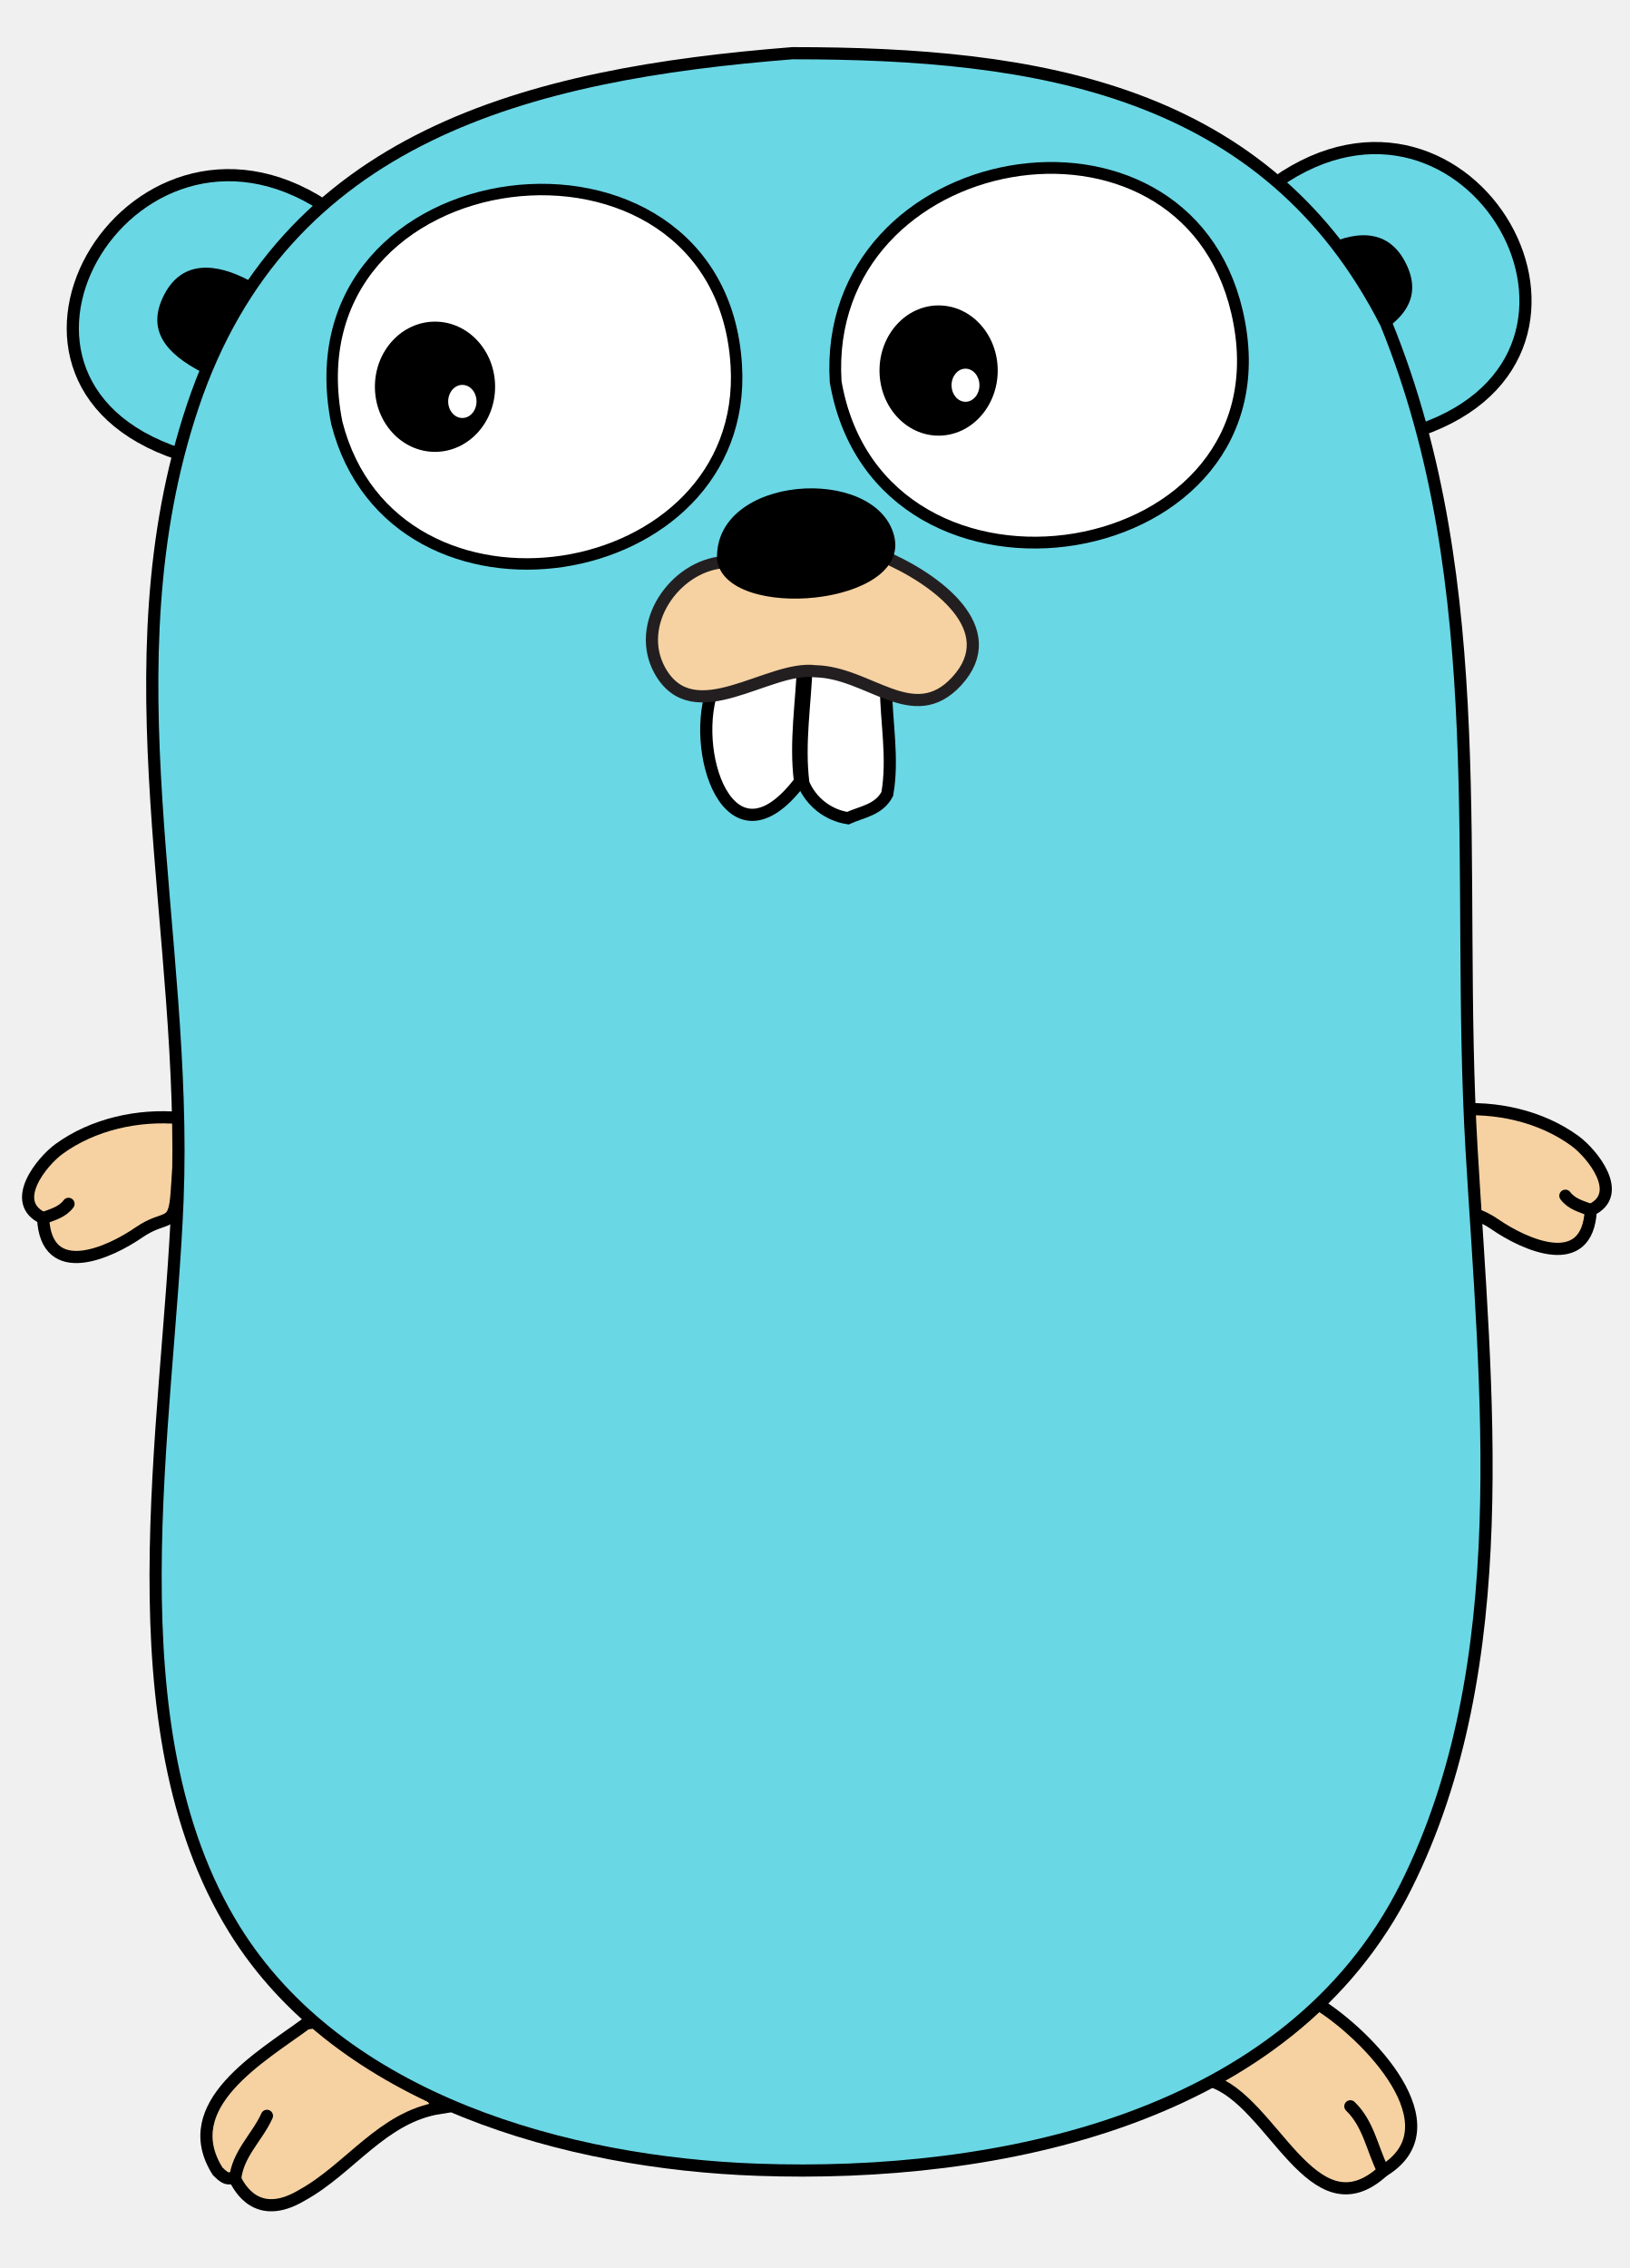
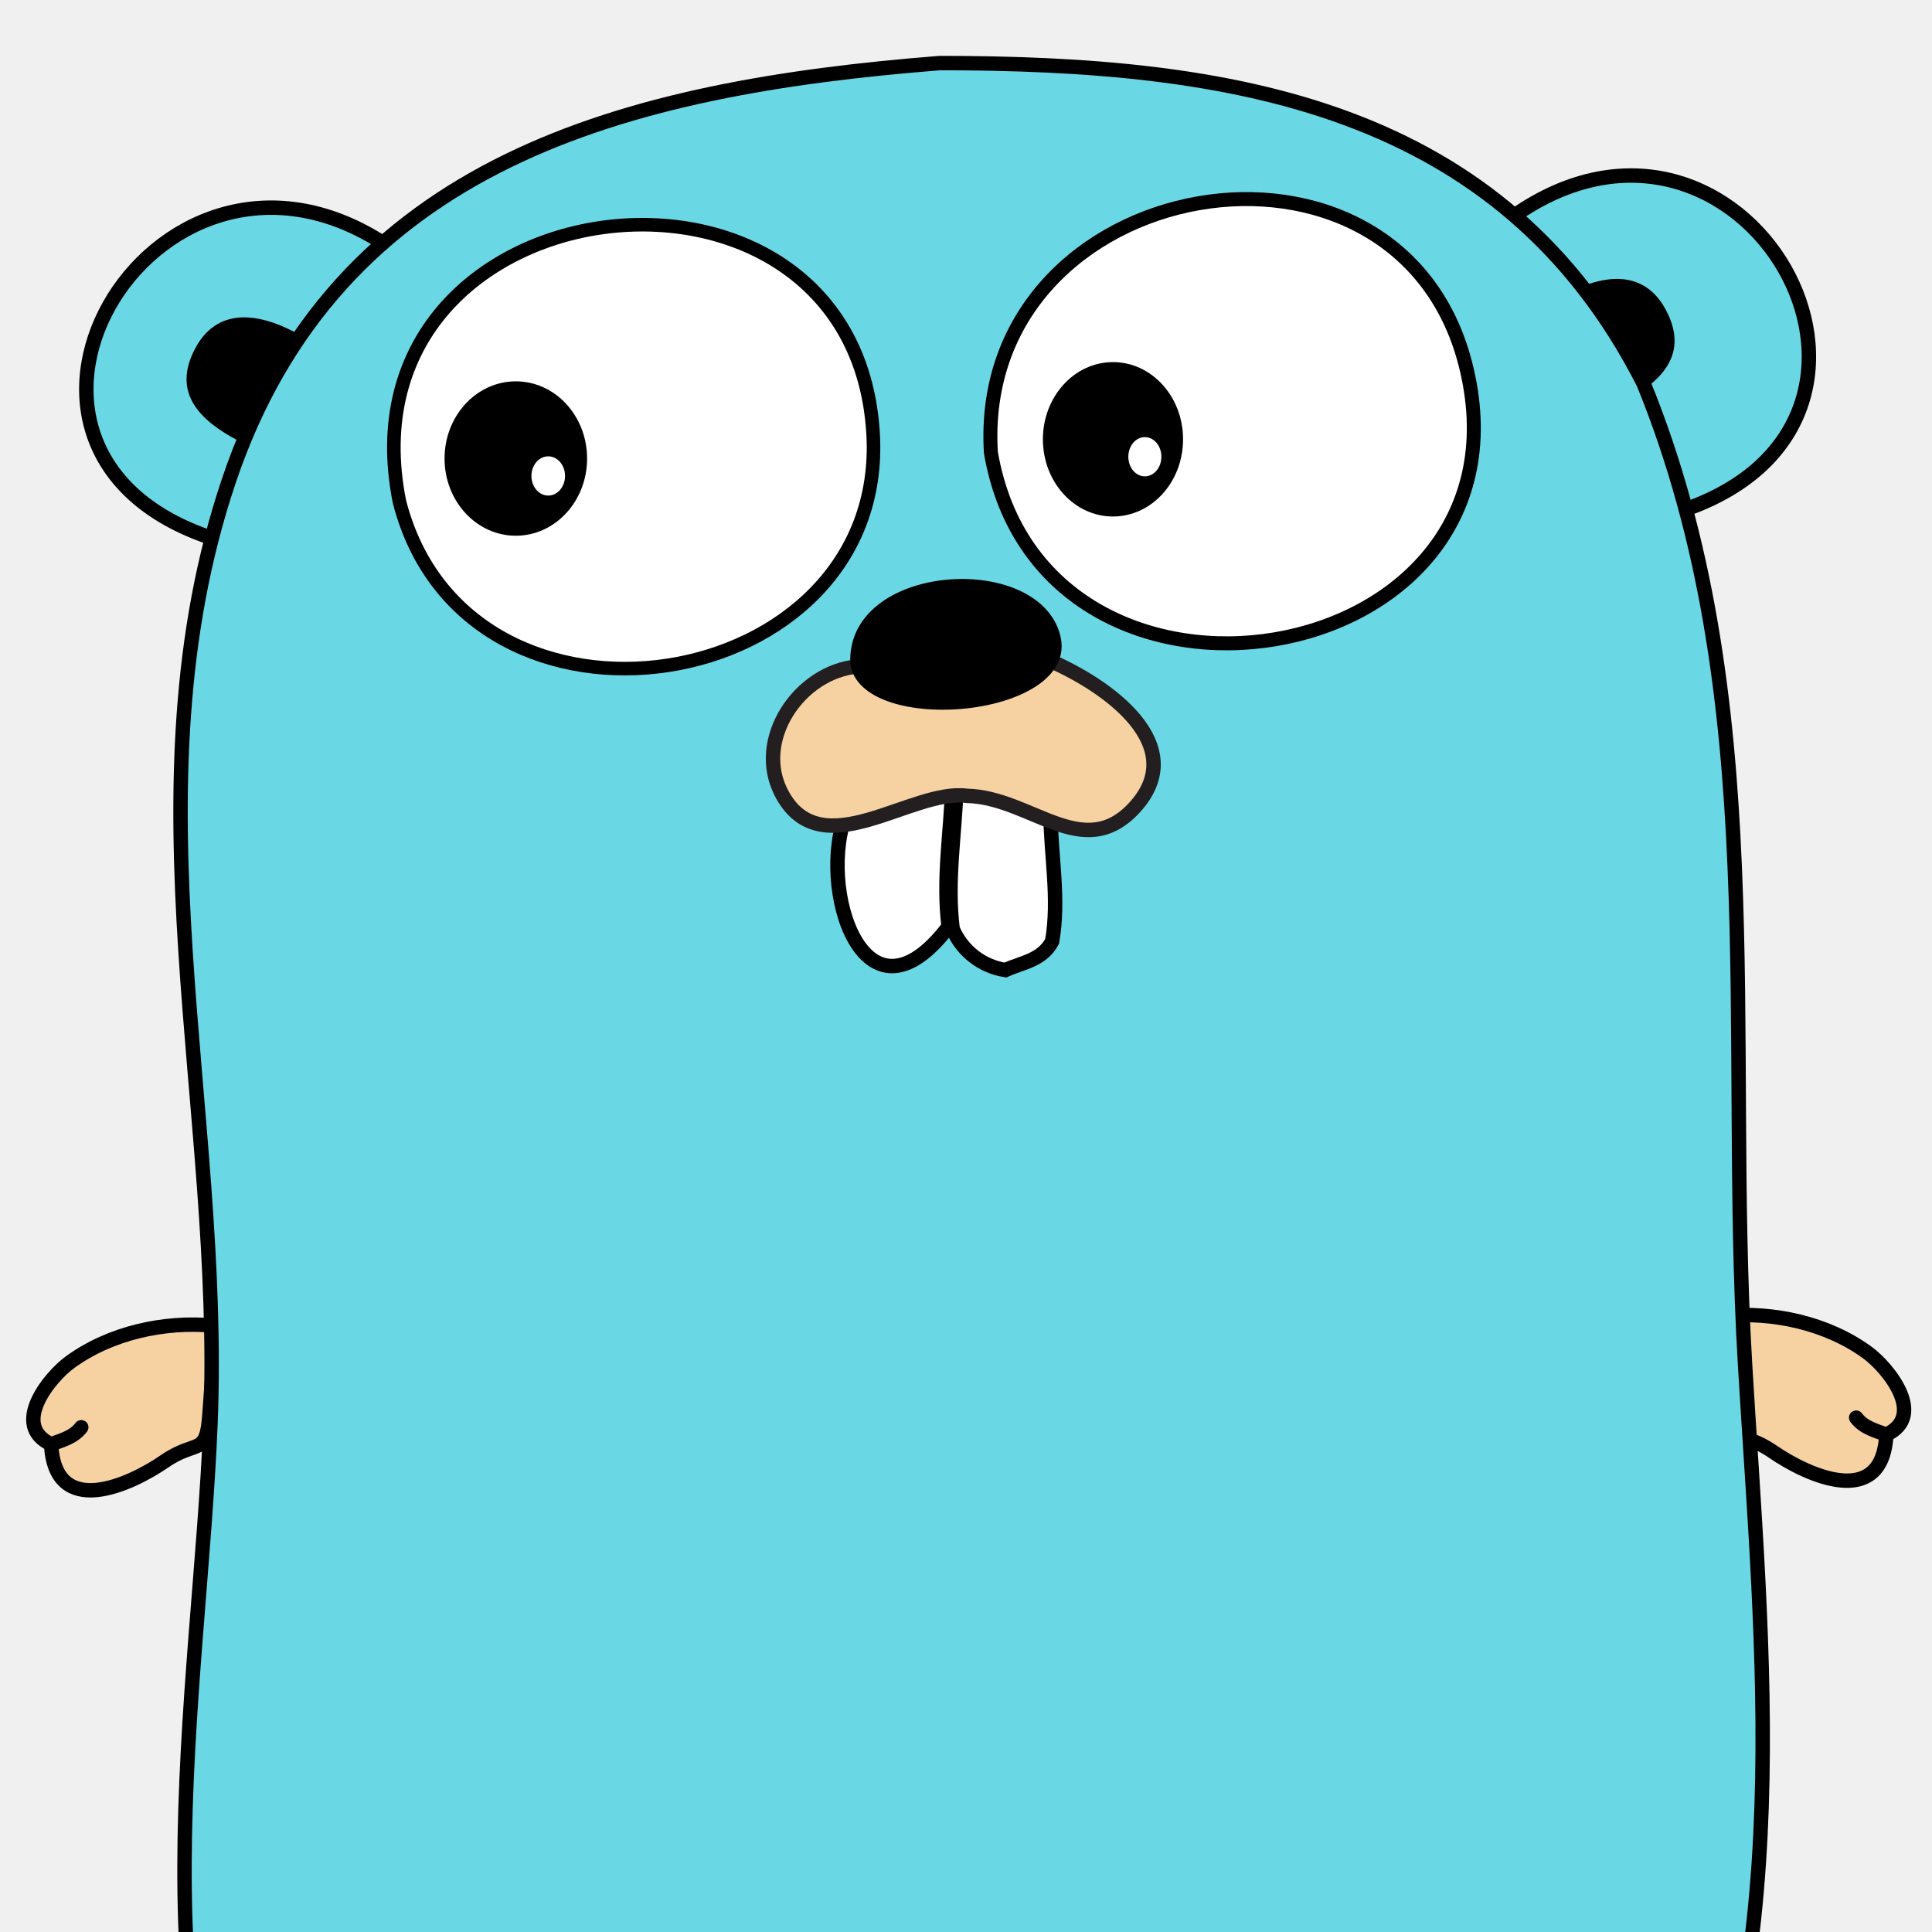
- <svg xmlns="http://www.w3.org/2000/svg" version="1.1" id="レイヤー_1" x="0px" y="0px" width="401.98px" height="559.472px" viewBox="0 0 401.98 559.472" enable-background="new 0 0 401.98 559.472" xml:space="preserve">
+ <svg xmlns="http://www.w3.org/2000/svg" version="1.1" id="レイヤー_1" x="0px" y="0px" width="401.98px" height="401.98px" viewBox="0 0 401.98 401.98" enable-background="new 0 0 401.98 401.98" xml:space="preserve">
  <path fill-rule="evenodd" clip-rule="evenodd" fill="#F6D2A2" stroke="#000000" stroke-width="3" stroke-linecap="round" d="  M10.634,300.493c0.764,15.751,16.499,8.463,23.626,3.539c6.765-4.675,8.743-0.789,9.337-10.015  c0.389-6.064,1.088-12.128,0.744-18.216c-10.23-0.927-21.357,1.509-29.744,7.602C10.277,286.542,2.177,296.561,10.634,300.493" />
  <path fill-rule="evenodd" clip-rule="evenodd" fill="#C6B198" stroke="#000000" stroke-width="3" stroke-linecap="round" d="  M10.634,300.493c2.29-0.852,4.717-1.457,6.271-3.528" />
  <path fill-rule="evenodd" clip-rule="evenodd" fill="#6AD7E5" stroke="#000000" stroke-width="3" stroke-linecap="round" d="  M46.997,112.853C-13.3,95.897,31.536,19.189,79.956,50.74L46.997,112.853z" />
  <path fill-rule="evenodd" clip-rule="evenodd" fill="#6AD7E5" stroke="#000000" stroke-width="3" stroke-linecap="round" d="  M314.895,44.984c47.727-33.523,90.856,42.111,35.388,61.141L314.895,44.984z" />
  <path fill-rule="evenodd" clip-rule="evenodd" fill="#F6D2A2" stroke="#000000" stroke-width="3" stroke-linecap="round" d="  M325.161,494.343c12.123,7.501,34.282,30.182,16.096,41.18c-17.474,15.999-27.254-17.561-42.591-22.211  C305.271,504.342,313.643,496.163,325.161,494.343z" />
  <path fill-rule="evenodd" clip-rule="evenodd" fill="none" stroke="#000000" stroke-width="3" stroke-linecap="round" d="  M341.257,535.522c-2.696-5.361-3.601-11.618-8.102-15.939" />
  <path fill-rule="evenodd" clip-rule="evenodd" fill="#F6D2A2" stroke="#000000" stroke-width="3" stroke-linecap="round" d="  M108.579,519.975c-14.229,2.202-22.238,15.039-34.1,21.558c-11.178,6.665-15.454-2.134-16.461-3.92  c-1.752-0.799-1.605,0.744-4.309-1.979c-10.362-16.354,10.797-28.308,21.815-36.432C90.87,496.1,100.487,509.404,108.579,519.975z" />
  <path fill-rule="evenodd" clip-rule="evenodd" fill="none" stroke="#000000" stroke-width="3" stroke-linecap="round" d="  M58.019,537.612c0.542-6.233,5.484-10.407,7.838-15.677" />
  <path fill-rule="evenodd" clip-rule="evenodd" d="M49.513,91.667c-7.955-4.208-13.791-9.923-8.925-19.124  c4.505-8.518,12.874-7.593,20.83-3.385L49.513,91.667z" />
  <path fill-rule="evenodd" clip-rule="evenodd" d="M337.716,83.667c7.955-4.208,13.791-9.923,8.925-19.124  c-4.505-8.518-12.874-7.593-20.83-3.385L337.716,83.667z" />
  <path fill-rule="evenodd" clip-rule="evenodd" fill="#F6D2A2" stroke="#000000" stroke-width="3" stroke-linecap="round" d="  M392.475,298.493c-0.764,15.751-16.499,8.463-23.626,3.539c-6.765-4.675-8.743-0.789-9.337-10.015  c-0.389-6.064-1.088-12.128-0.744-18.216c10.23-0.927,21.357,1.509,29.744,7.602C392.831,284.542,400.932,294.561,392.475,298.493" />
  <path fill-rule="evenodd" clip-rule="evenodd" fill="#C6B198" stroke="#000000" stroke-width="3" stroke-linecap="round" d="  M392.475,298.493c-2.29-0.852-4.717-1.457-6.271-3.528" />
  <g>
    <path fill-rule="evenodd" clip-rule="evenodd" fill="#6AD7E5" stroke="#000000" stroke-width="3" stroke-linecap="round" d="   M195.512,13.124c60.365,0,116.953,8.633,146.452,66.629c26.478,65.006,17.062,135.104,21.1,203.806   c3.468,58.992,11.157,127.145-16.21,181.812c-28.79,57.514-100.73,71.982-160,69.863c-46.555-1.666-102.794-16.854-129.069-59.389   c-30.826-49.9-16.232-124.098-13.993-179.622c2.652-65.771-17.815-131.742,3.792-196.101   C69.999,33.359,130.451,18.271,195.512,13.124" />
  </g>
  <path fill-rule="evenodd" clip-rule="evenodd" fill="#FFFFFF" stroke="#000000" stroke-width="2.908" stroke-linecap="round" d="  M206.169,94.16c10.838,63.003,113.822,46.345,99.03-17.197C291.935,19.983,202.567,35.755,206.169,94.16" />
  <path fill-rule="evenodd" clip-rule="evenodd" fill="#FFFFFF" stroke="#000000" stroke-width="2.821" stroke-linecap="round" d="  M83.103,104.35c14.047,54.85,101.864,40.807,98.554-14.213C177.691,24.242,69.673,36.957,83.103,104.35" />
  <path fill-rule="evenodd" clip-rule="evenodd" fill="#FFFFFF" stroke="#000000" stroke-width="3" stroke-linecap="round" d="  M218.594,169.762c0.046,8.191,1.861,17.387,0.312,26.101c-2.091,3.952-6.193,4.37-9.729,5.967c-4.89-0.767-9.002-3.978-10.963-8.552  c-1.255-9.946,0.468-19.576,0.785-29.526L218.594,169.762z" />
  <g>
    <ellipse fill-rule="evenodd" clip-rule="evenodd" cx="107.324" cy="95.404" rx="14.829" ry="16.062" />
    <ellipse fill-rule="evenodd" clip-rule="evenodd" fill="#FFFFFF" cx="114.069" cy="99.029" rx="3.496" ry="4.082" />
  </g>
  <g>
    <ellipse fill-rule="evenodd" clip-rule="evenodd" cx="231.571" cy="91.404" rx="14.582" ry="16.062" />
    <ellipse fill-rule="evenodd" clip-rule="evenodd" fill="#FFFFFF" cx="238.204" cy="95.029" rx="3.438" ry="4.082" />
  </g>
  <path fill-rule="evenodd" clip-rule="evenodd" fill="#FFFFFF" stroke="#000000" stroke-width="3" stroke-linecap="round" d="  M176.217,168.87c-6.47,15.68,3.608,47.035,21.163,23.908c-1.255-9.946,0.468-19.576,0.785-29.526L176.217,168.87z" />
  <g>
    <path fill-rule="evenodd" clip-rule="evenodd" fill="#F6D2A2" stroke="#231F20" stroke-width="3" stroke-linecap="round" d="   M178.431,138.673c-12.059,1.028-21.916,15.366-15.646,26.709c8.303,15.024,26.836-1.329,38.379,0.203   c13.285,0.272,24.17,14.047,34.84,2.49c11.867-12.854-5.109-25.373-18.377-30.97L178.431,138.673z" />
    <path fill-rule="evenodd" clip-rule="evenodd" d="M176.913,138.045c-0.893-20.891,38.938-23.503,43.642-6.016   C225.247,149.475,178.874,153.527,176.913,138.045C175.348,125.682,176.913,138.045,176.913,138.045z" />
  </g>
</svg>
